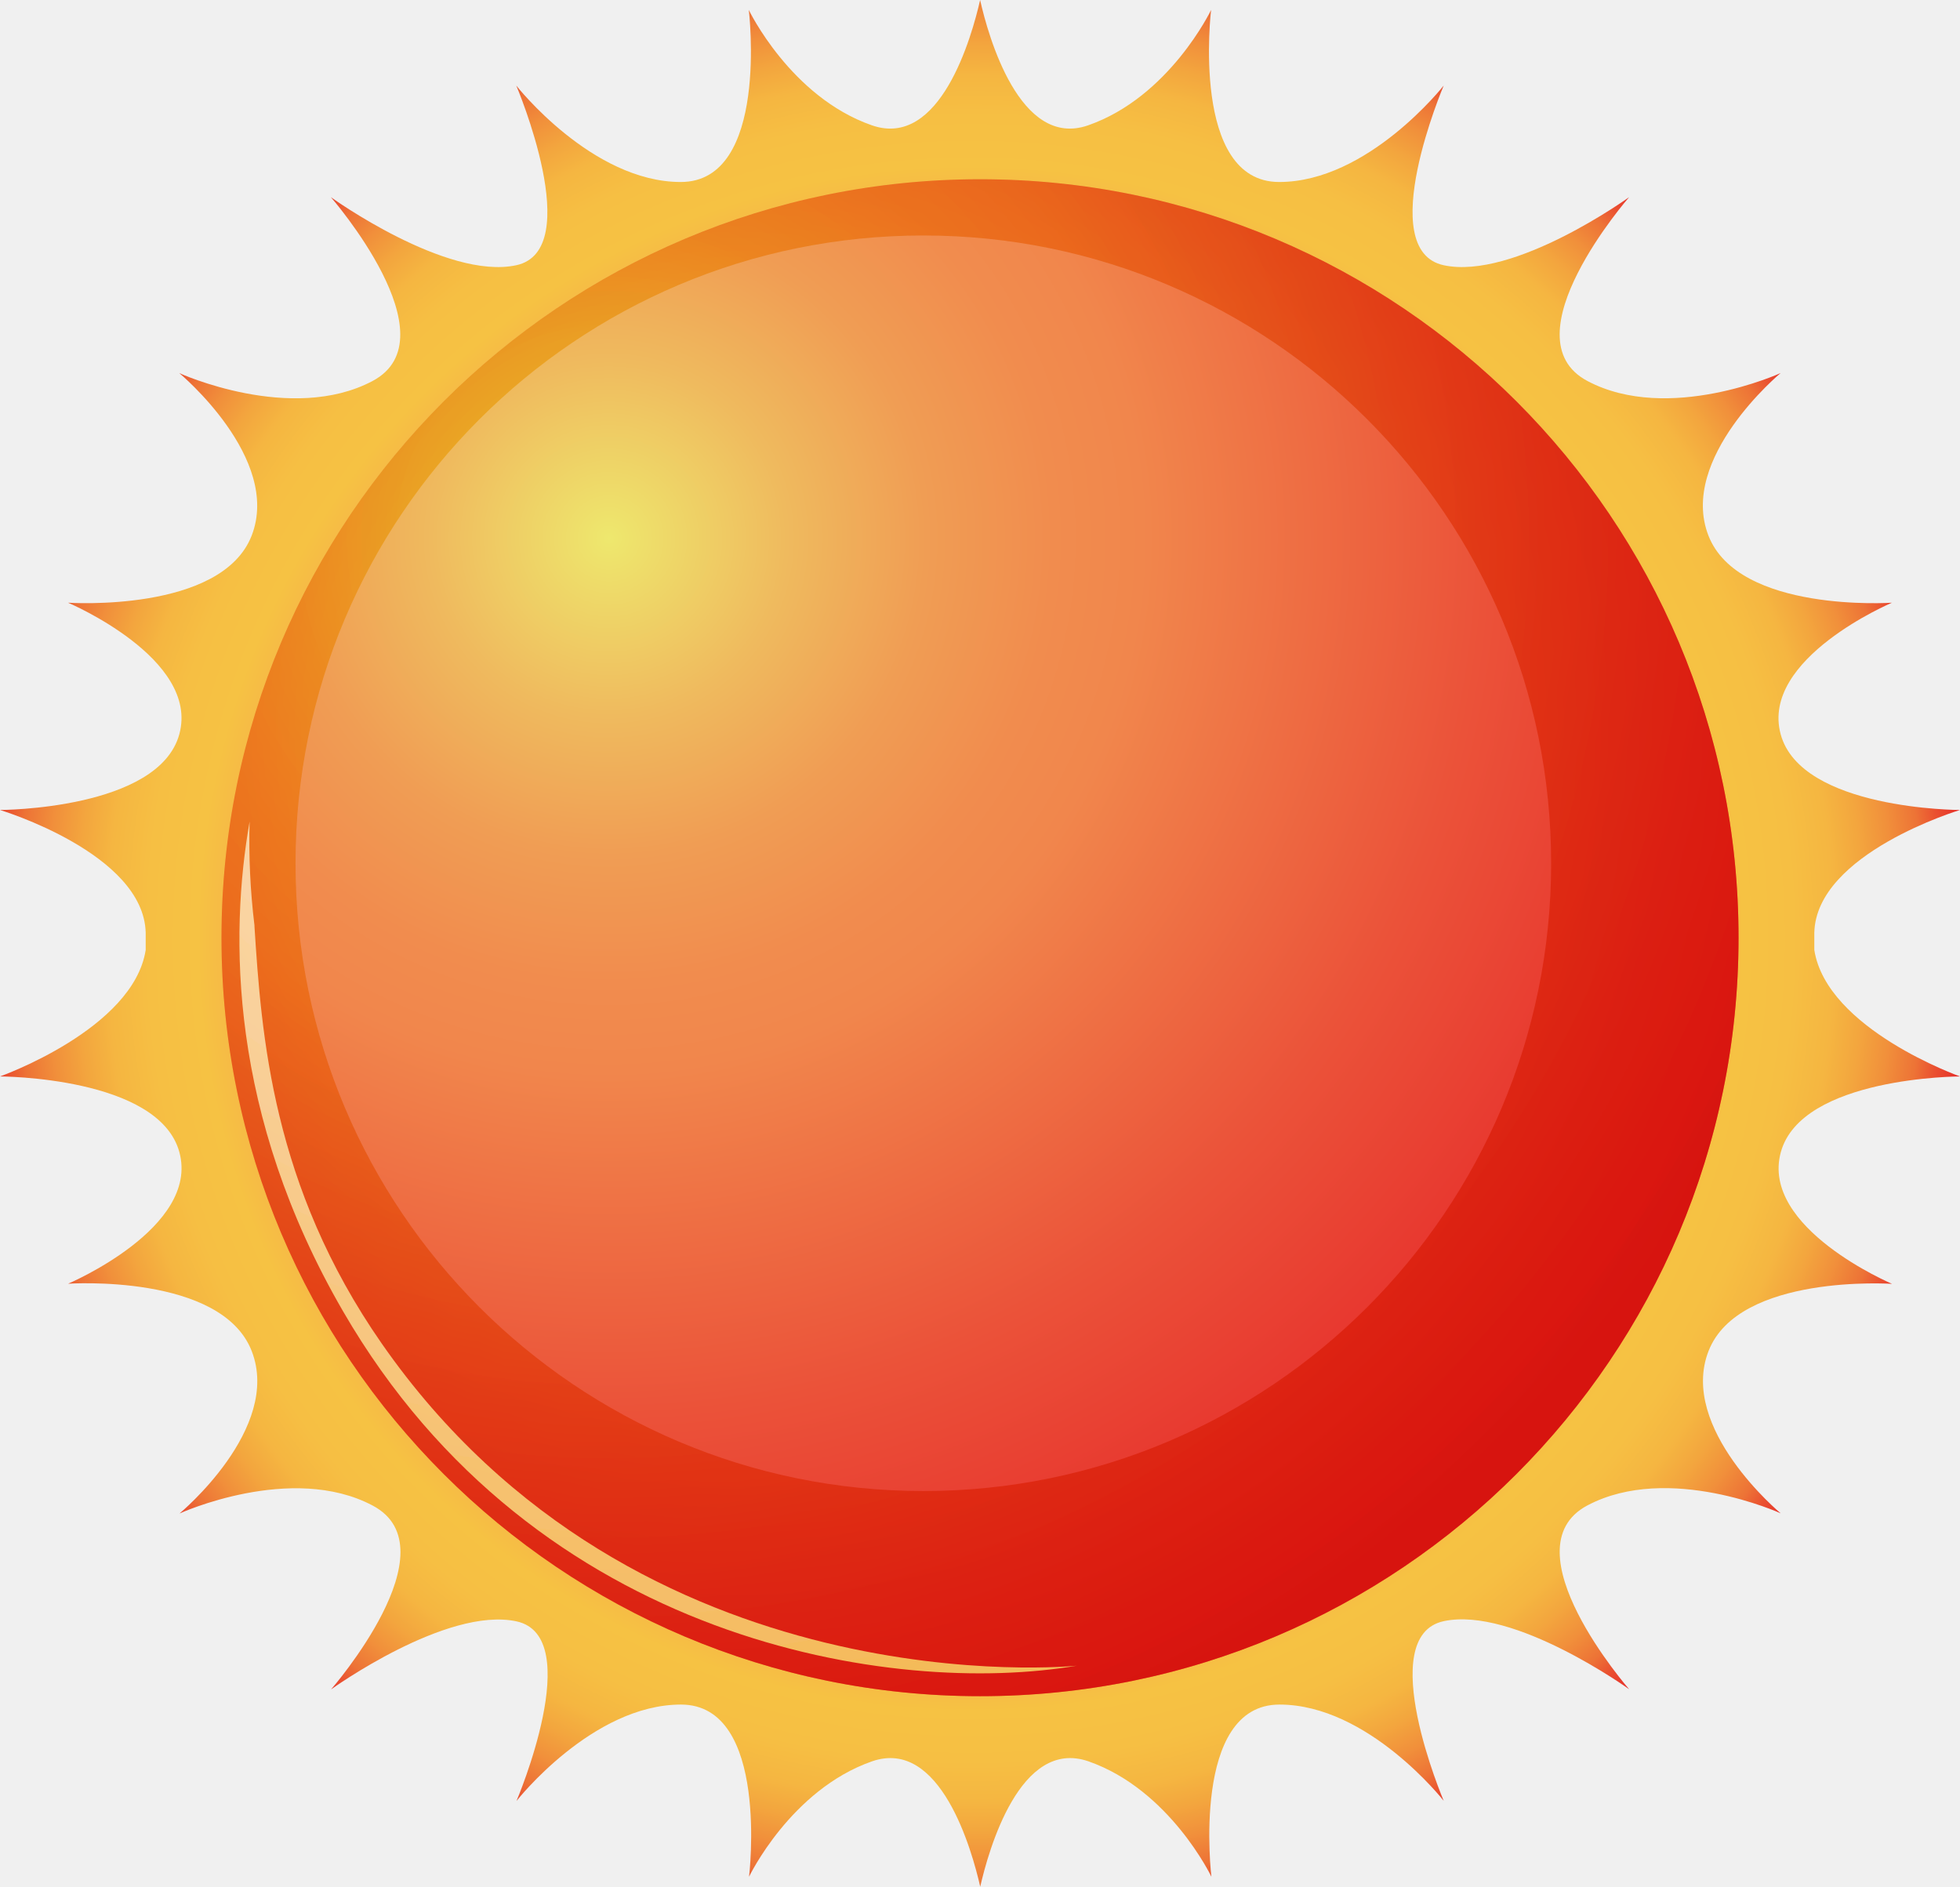
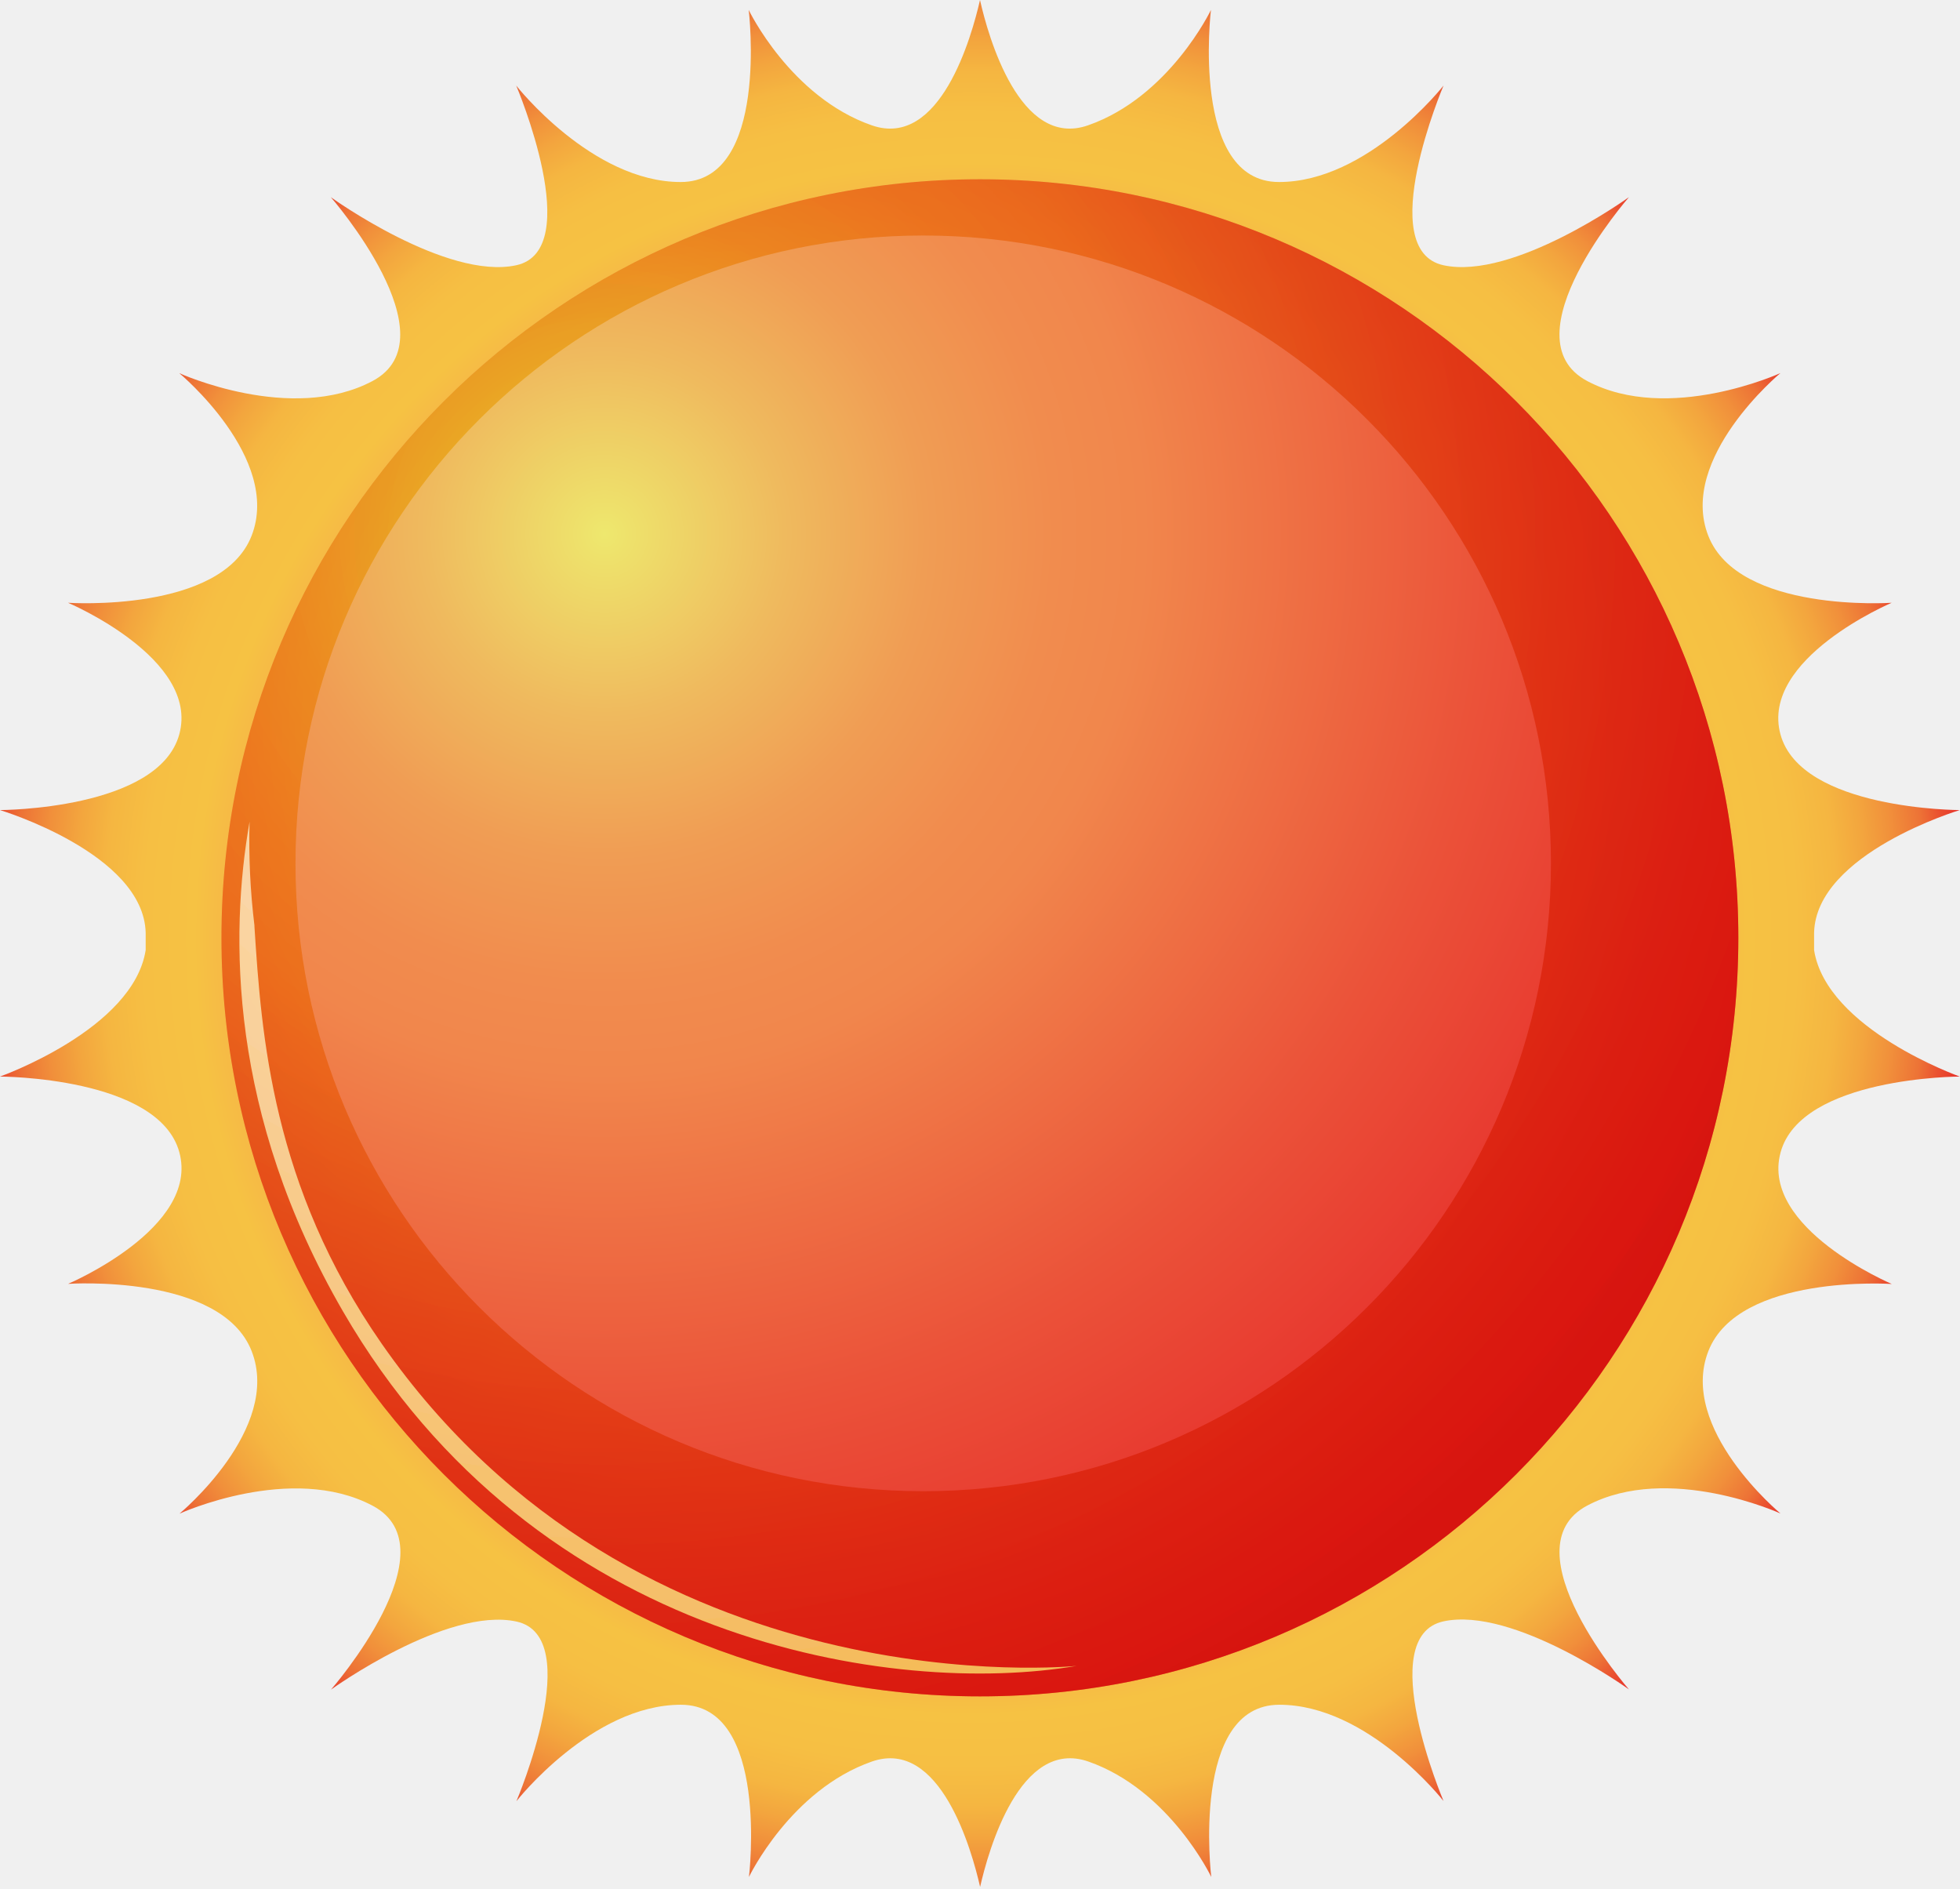
- <svg xmlns="http://www.w3.org/2000/svg" viewBox="0 0 739.91 712.17">
-   <defs>
-     <style>.cls-1{isolation:isolate;}.cls-2{fill:url(#radial-gradient);}.cls-3{fill:url(#radial-gradient-2);}.cls-4{opacity:0.9;mix-blend-mode:multiply;fill:url(#radial-gradient-3);}.cls-5{fill:#fcf9dd;opacity:0.7;mix-blend-mode:color-dodge;}</style>
-     <radialGradient id="radial-gradient" cx="366.36" cy="354.29" r="378.77" gradientUnits="userSpaceOnUse">
-       <stop offset="0.35" stop-color="#f59f50" />
-       <stop offset="0.58" stop-color="#f5a14f" />
-       <stop offset="0.67" stop-color="#f5a84d" />
-       <stop offset="0.72" stop-color="#f6b348" />
-       <stop offset="0.77" stop-color="#f6c243" />
-       <stop offset="0.82" stop-color="#f6bf43" />
-       <stop offset="0.86" stop-color="#f5b641" />
-       <stop offset="0.89" stop-color="#f3a63e" />
-       <stop offset="0.92" stop-color="#f1903b" />
-       <stop offset="0.95" stop-color="#ed7336" />
-       <stop offset="0.97" stop-color="#ea5030" />
-       <stop offset="1" stop-color="#e52729" />
-       <stop offset="1" stop-color="#e52629" />
-     </radialGradient>
-     <radialGradient id="radial-gradient-2" cx="229.87" cy="203.26" r="479.46" gradientUnits="userSpaceOnUse">
-       <stop offset="0" stop-color="#eee86e" />
-       <stop offset="0.02" stop-color="#eee16b" />
-       <stop offset="0.14" stop-color="#efba5e" />
-       <stop offset="0.25" stop-color="#f09d54" />
-       <stop offset="0.35" stop-color="#f18c4e" />
-       <stop offset="0.42" stop-color="#f1864c" />
-       <stop offset="0.69" stop-color="#eb5239" />
-       <stop offset="0.89" stop-color="#e7322d" />
-       <stop offset="1" stop-color="#e52629" />
-     </radialGradient>
-     <radialGradient id="radial-gradient-3" cx="278.43" cy="276.09" r="457.94" gradientUnits="userSpaceOnUse">
-       <stop offset="0.29" stop-color="#fbe752" />
-       <stop offset="1" stop-color="#eb5e4e" />
-     </radialGradient>
-   </defs>
-   <g class="cls-1">
-     <g id="Calque_2" data-name="Calque 2">
-       <g id="Calque_1-2" data-name="Calque 1">
-         <path class="cls-2" d="M739.91,406.38s-50.32-17.86-55-47.74v-6.52c.71-30,55-46.33,55-46.33s-60-.06-67.71-28.63,42-49.62,42-49.62-57.82,3.94-69.25-25.32,27.24-61.38,27.24-61.38-42.23,19.26-72.92,3S615,74.43,615,74.43s-43.55,31.41-70,25.7,0-67.82,0-67.82-28.56,36.4-62.11,36.4-25.7-64.95-25.7-64.95-15.7,32.84-46.4,43.55C385,56.33,373.06,13.65,370,0c-3.1,13.65-15,56.33-40.86,47.31C298.4,36.6,282.68,3.76,282.68,3.76S290.54,68.71,257,68.71s-62.1-36.4-62.1-36.4,26.41,62.11,0,67.82-70-25.7-70-25.7,46.4,53.19,15.7,69.43-72.91-3-72.91-3S106.37,173,95,202.22,25.7,227.54,25.7,227.54s49.76,21.07,42,49.62S0,305.79,0,305.79s54.26,16.35,55,46.33v6.52c-4.65,29.88-55,47.74-55,47.74s60,.06,67.72,28.61-42,49.64-42,49.64S83.52,480.69,95,510s-27.23,61.38-27.23,61.38,42.22-19.27,72.91-3-15.7,69.41-15.7,69.41,43.55-31.4,70-25.69,0,67.81,0,67.81,28.55-36.4,62.1-36.4,25.69,65,25.69,65,15.72-32.84,46.41-43.56c25.87-9,37.76,33.67,40.86,47.32,3.11-13.65,15-56.33,40.87-47.32,30.7,10.72,46.4,43.56,46.4,43.56s-7.85-65,25.7-65S545,679.84,545,679.84s-26.42-62.11,0-67.81,70,25.69,70,25.69-46.41-53.19-15.71-69.41,72.92,3,72.92,3S633.55,539.22,645,510s69.25-25.32,69.25-25.32-49.75-21.07-42-49.64S739.91,406.38,739.91,406.38Z" />
-         <path class="cls-3" d="M656.31,354c0,158.15-128.2,286.34-286.34,286.34S83.61,512.17,83.61,354,211.8,67.67,370,67.67,656.31,195.87,656.31,354Z" />
-         <path class="cls-4" d="M370,67.67C211.8,67.67,83.61,195.87,83.61,354S211.8,640.36,370,640.36,656.31,512.17,656.31,354,528.11,67.67,370,67.67ZM348.56,562.9c-130.88,0-237-106.1-237-237s106.08-237,237-237,237,106.1,237,237S479.44,562.9,348.56,562.9Z" />
-         <path class="cls-5" d="M144.06,507.15c-41.35-59.45-45.36-116.4-48-157.45a1.73,1.73,0,0,0,0-.38,261.32,261.32,0,0,1-1.83-39.17C86.72,353,86.36,420.57,129.48,495c72.83,125.75,208.61,145.53,277,133.84C406.43,628.84,240.75,646.16,144.06,507.15Z" />
-       </g>
+ <svg xmlns="http://www.w3.org/2000/svg" viewBox="0 0 740 713" fill="none">
+   <g clip-path="url(#clip0_47_193)">
+     <path d="M739.91 406.38C739.91 406.38 689.59 388.52 684.91 358.64V352.12C685.62 322.12 739.91 305.79 739.91 305.79C739.91 305.79 679.91 305.73 672.2 277.16C664.49 248.59 714.2 227.54 714.2 227.54C714.2 227.54 656.38 231.48 644.95 202.22C633.52 172.96 672.19 140.84 672.19 140.84C672.19 140.84 629.96 160.1 599.27 143.84C568.58 127.58 615 74.43 615 74.43C615 74.43 571.45 105.84 545 100.13C518.55 94.42 545 32.31 545 32.31C545 32.31 516.44 68.71 482.89 68.71C449.34 68.71 457.19 3.76 457.19 3.76C457.19 3.76 441.49 36.6 410.79 47.31C385 56.33 373.06 13.65 370 0C366.9 13.65 355 56.33 329.14 47.31C298.4 36.6 282.68 3.76 282.68 3.76C282.68 3.76 290.54 68.71 257 68.71C223.46 68.71 194.9 32.31 194.9 32.31C194.9 32.31 221.31 94.42 194.9 100.13C168.49 105.84 124.9 74.43 124.9 74.43C124.9 74.43 171.3 127.62 140.6 143.86C109.9 160.1 67.69 140.86 67.69 140.86C67.69 140.86 106.37 173 95 202.22C83.63 231.44 25.7 227.54 25.7 227.54C25.7 227.54 75.46 248.61 67.7 277.16C59.94 305.71 0 305.79 0 305.79C0 305.79 54.26 322.14 55 352.12V358.64C50.35 388.52 0 406.38 0 406.38C0 406.38 60 406.44 67.72 434.99C75.44 463.54 25.72 484.63 25.72 484.63C25.72 484.63 83.52 480.69 95 510C106.48 539.31 67.77 571.38 67.77 571.38C67.77 571.38 109.99 552.11 140.68 568.38C171.37 584.65 124.98 637.79 124.98 637.79C124.98 637.79 168.53 606.39 194.98 612.1C221.43 617.81 194.98 679.91 194.98 679.91C194.98 679.91 223.53 643.51 257.08 643.51C290.63 643.51 282.77 708.51 282.77 708.51C282.77 708.51 298.49 675.67 329.18 664.95C355.05 655.95 366.94 698.62 370.04 712.27C373.15 698.62 385.04 655.94 410.91 664.95C441.61 675.67 457.31 708.51 457.31 708.51C457.31 708.51 449.46 643.51 483.01 643.51C516.56 643.51 545 679.84 545 679.84C545 679.84 518.58 617.73 545 612.03C571.42 606.33 615 637.72 615 637.72C615 637.72 568.59 584.53 599.29 568.31C629.99 552.09 672.21 571.31 672.21 571.31C672.21 571.31 633.55 539.22 645 510C656.45 480.78 714.25 484.68 714.25 484.68C714.25 484.68 664.5 463.61 672.25 435.04C680 406.47 739.91 406.38 739.91 406.38Z" fill="url(#paint0_radial_47_193)" />
+     <path d="M656.31 354C656.31 512.15 528.11 640.34 369.97 640.34C211.83 640.34 83.61 512.17 83.61 354C83.61 195.83 211.8 67.67 370 67.67C528.2 67.67 656.31 195.87 656.31 354Z" fill="url(#paint1_radial_47_193)" />
+     <path style="mix-blend-mode:multiply" opacity="0.9" d="M370 67.67C211.8 67.67 83.61 195.87 83.61 354C83.61 512.13 211.8 640.36 370 640.36C528.2 640.36 656.31 512.17 656.31 354C656.31 195.83 528.11 67.67 370 67.67ZM348.56 562.9C217.68 562.9 111.56 456.8 111.56 325.9C111.56 195 217.64 88.9 348.56 88.9C479.48 88.9 585.56 195 585.56 325.9C585.56 456.8 479.44 562.9 348.56 562.9Z" fill="url(#paint2_radial_47_193)" />
+     <g style="mix-blend-mode:color-dodge" opacity="0.7">
+       <path d="M144.06 507.15C102.71 447.7 98.7 390.75 96.06 349.7C96.074 349.574 96.074 349.446 96.06 349.32C94.47 336.328 93.858 323.234 94.23 310.15C86.72 353 86.36 420.57 129.48 495C202.31 620.75 338.09 640.53 406.48 628.84C406.43 628.84 240.75 646.16 144.06 507.15Z" fill="#FCF9DD" />
    </g>
  </g>
+   <defs>
+     <radialGradient id="paint0_radial_47_193" cx="0" cy="0" r="1" gradientUnits="userSpaceOnUse" gradientTransform="translate(366.36 354.29) scale(378.77 378.77)">
+       <stop offset="0.35" stop-color="#F59F50" />
+       <stop offset="0.58" stop-color="#F5A14F" />
+       <stop offset="0.67" stop-color="#F5A84D" />
+       <stop offset="0.72" stop-color="#F6B348" />
+       <stop offset="0.77" stop-color="#F6C243" />
+       <stop offset="0.82" stop-color="#F6BF43" />
+       <stop offset="0.86" stop-color="#F5B641" />
+       <stop offset="0.89" stop-color="#F3A63E" />
+       <stop offset="0.92" stop-color="#F1903B" />
+       <stop offset="0.95" stop-color="#ED7336" />
+       <stop offset="0.97" stop-color="#EA5030" />
+       <stop offset="1" stop-color="#E52629" />
+     </radialGradient>
+     <radialGradient id="paint1_radial_47_193" cx="0" cy="0" r="1" gradientUnits="userSpaceOnUse" gradientTransform="translate(229.87 203.26) scale(479.46 479.46)">
+       <stop stop-color="#EEE86E" />
+       <stop offset="0.02" stop-color="#EEE16B" />
+       <stop offset="0.14" stop-color="#EFBA5E" />
+       <stop offset="0.25" stop-color="#F09D54" />
+       <stop offset="0.35" stop-color="#F18C4E" />
+       <stop offset="0.42" stop-color="#F1864C" />
+       <stop offset="0.69" stop-color="#EB5239" />
+       <stop offset="0.89" stop-color="#E7322D" />
+       <stop offset="1" stop-color="#E52629" />
+     </radialGradient>
+     <radialGradient id="paint2_radial_47_193" cx="0" cy="0" r="1" gradientUnits="userSpaceOnUse" gradientTransform="translate(278.43 276.09) scale(457.94 457.94)">
+       <stop offset="0.29" stop-color="#FBE752" />
+       <stop offset="1" stop-color="#EB5E4E" />
+     </radialGradient>
+     <clipPath id="clip0_47_193">
+       <rect width="739.91" height="712.17" fill="white" />
+     </clipPath>
+   </defs>
</svg>
